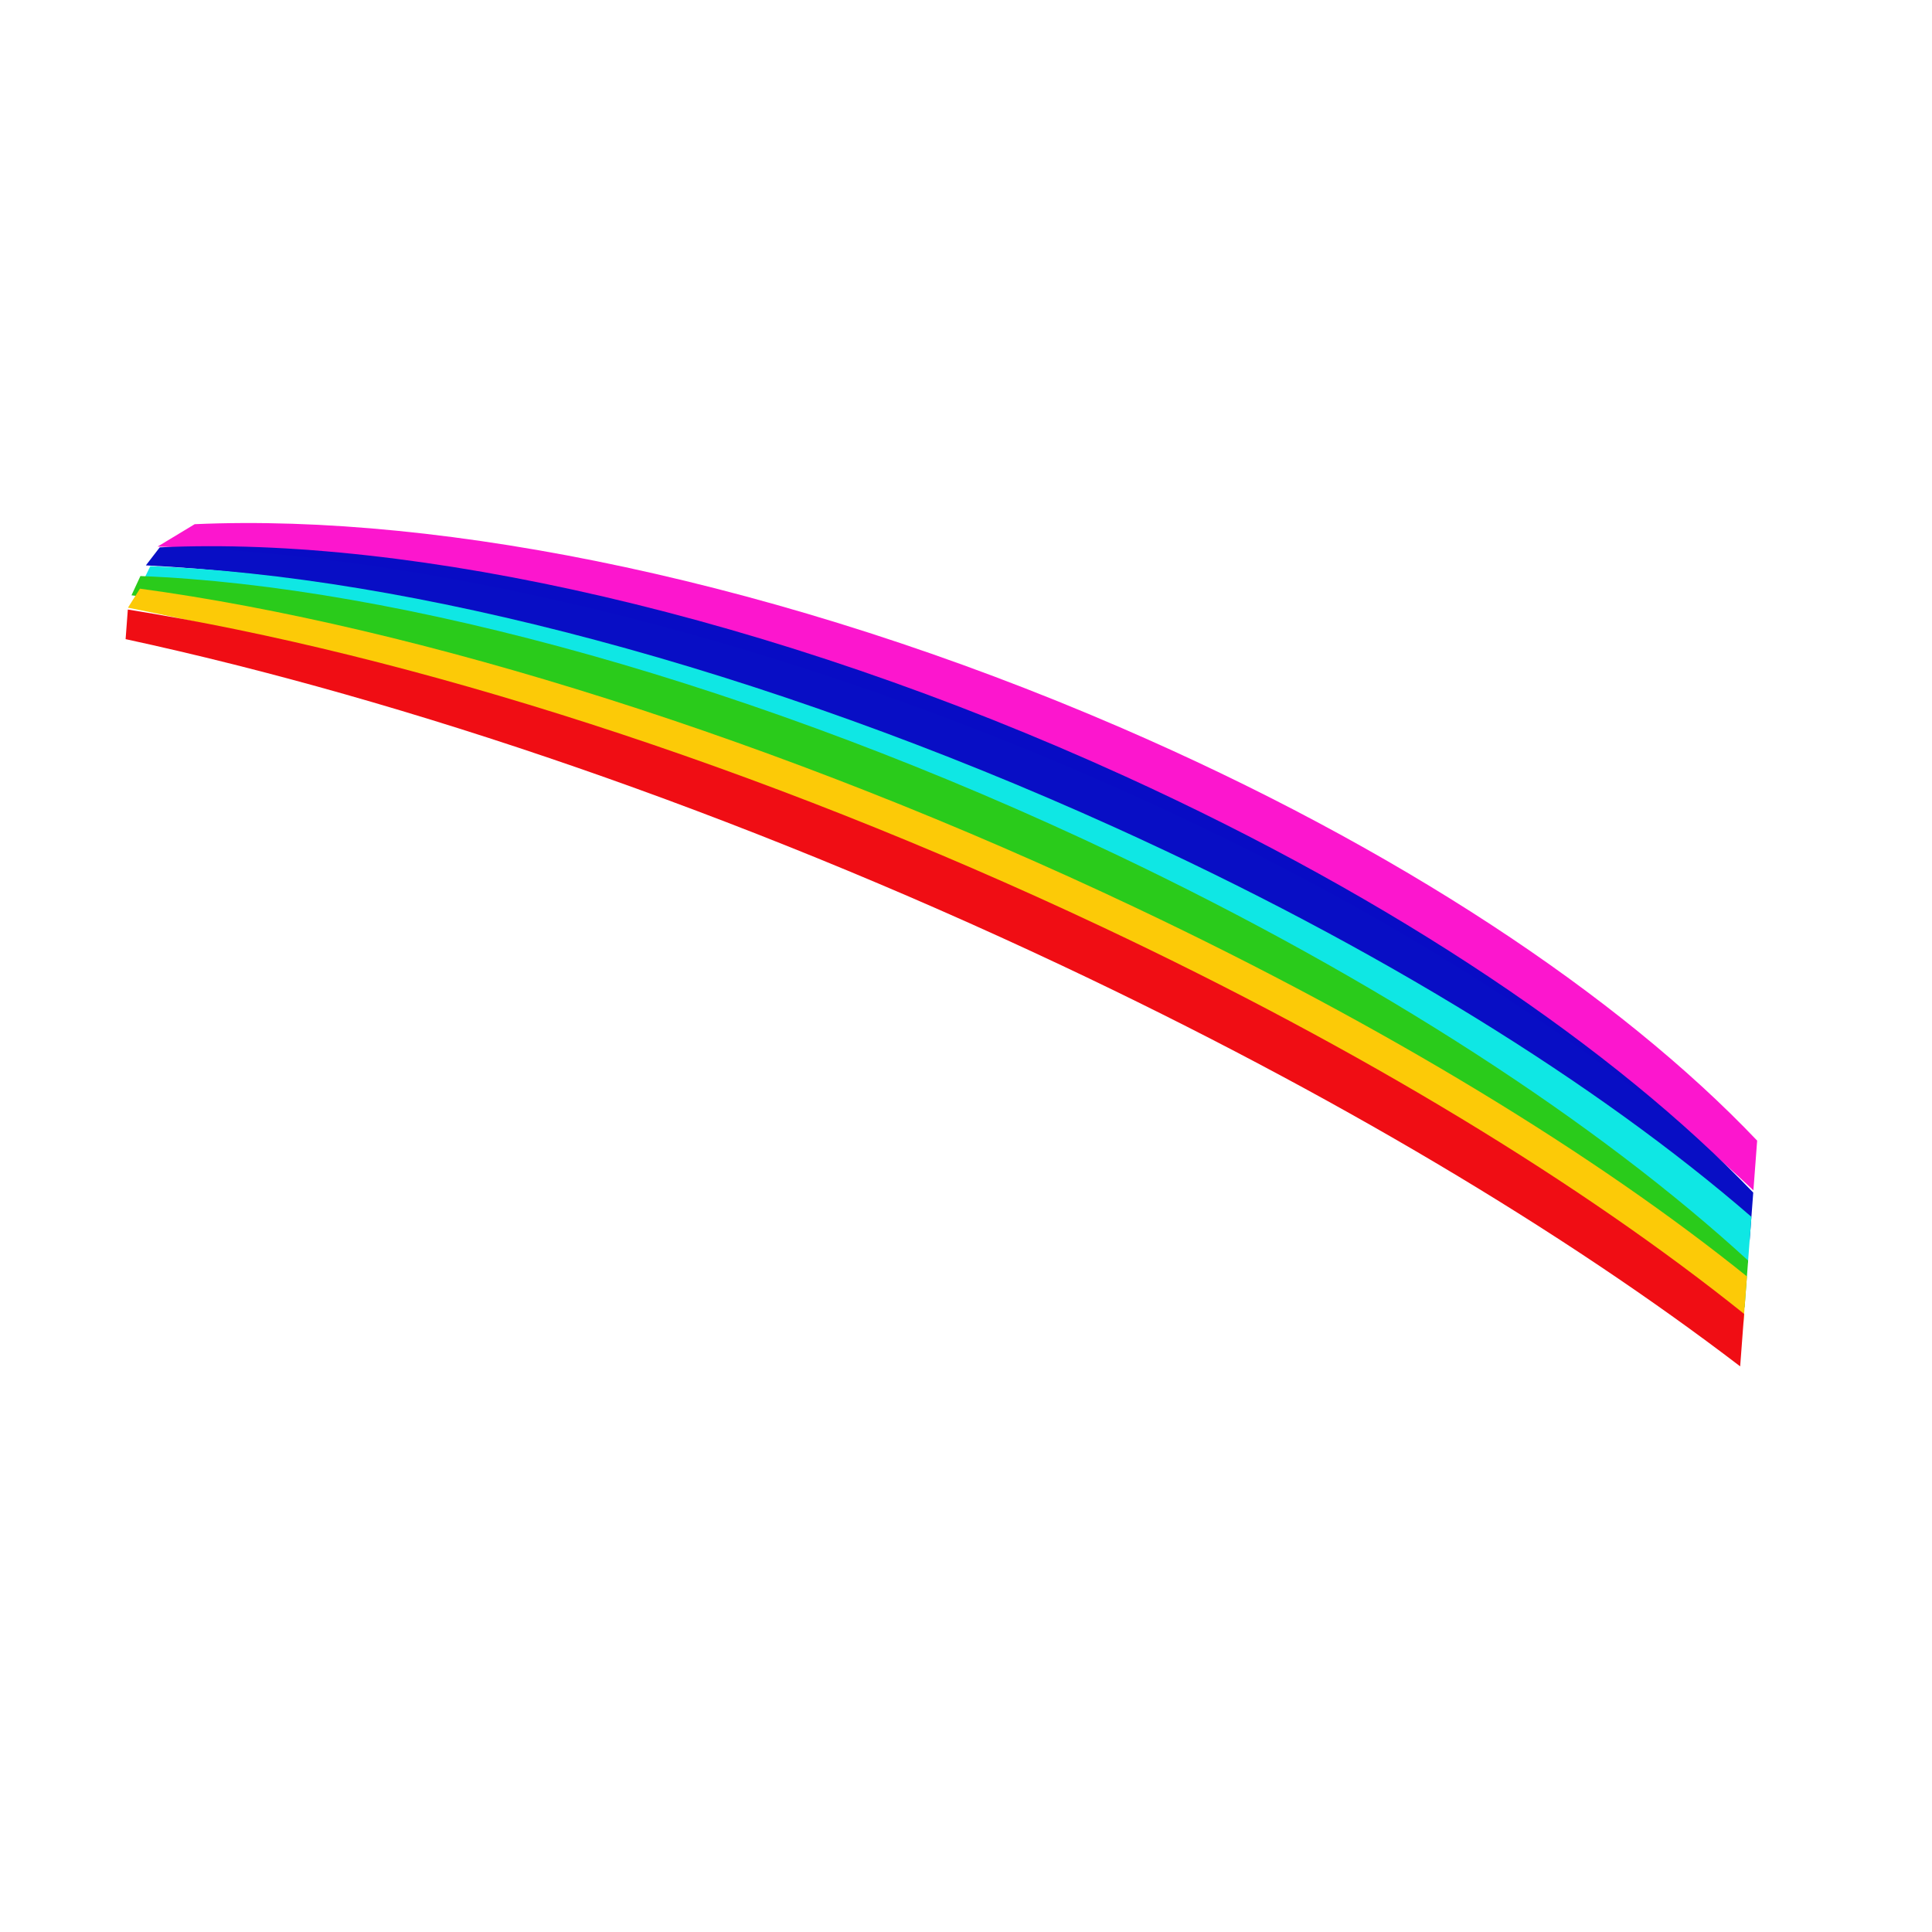
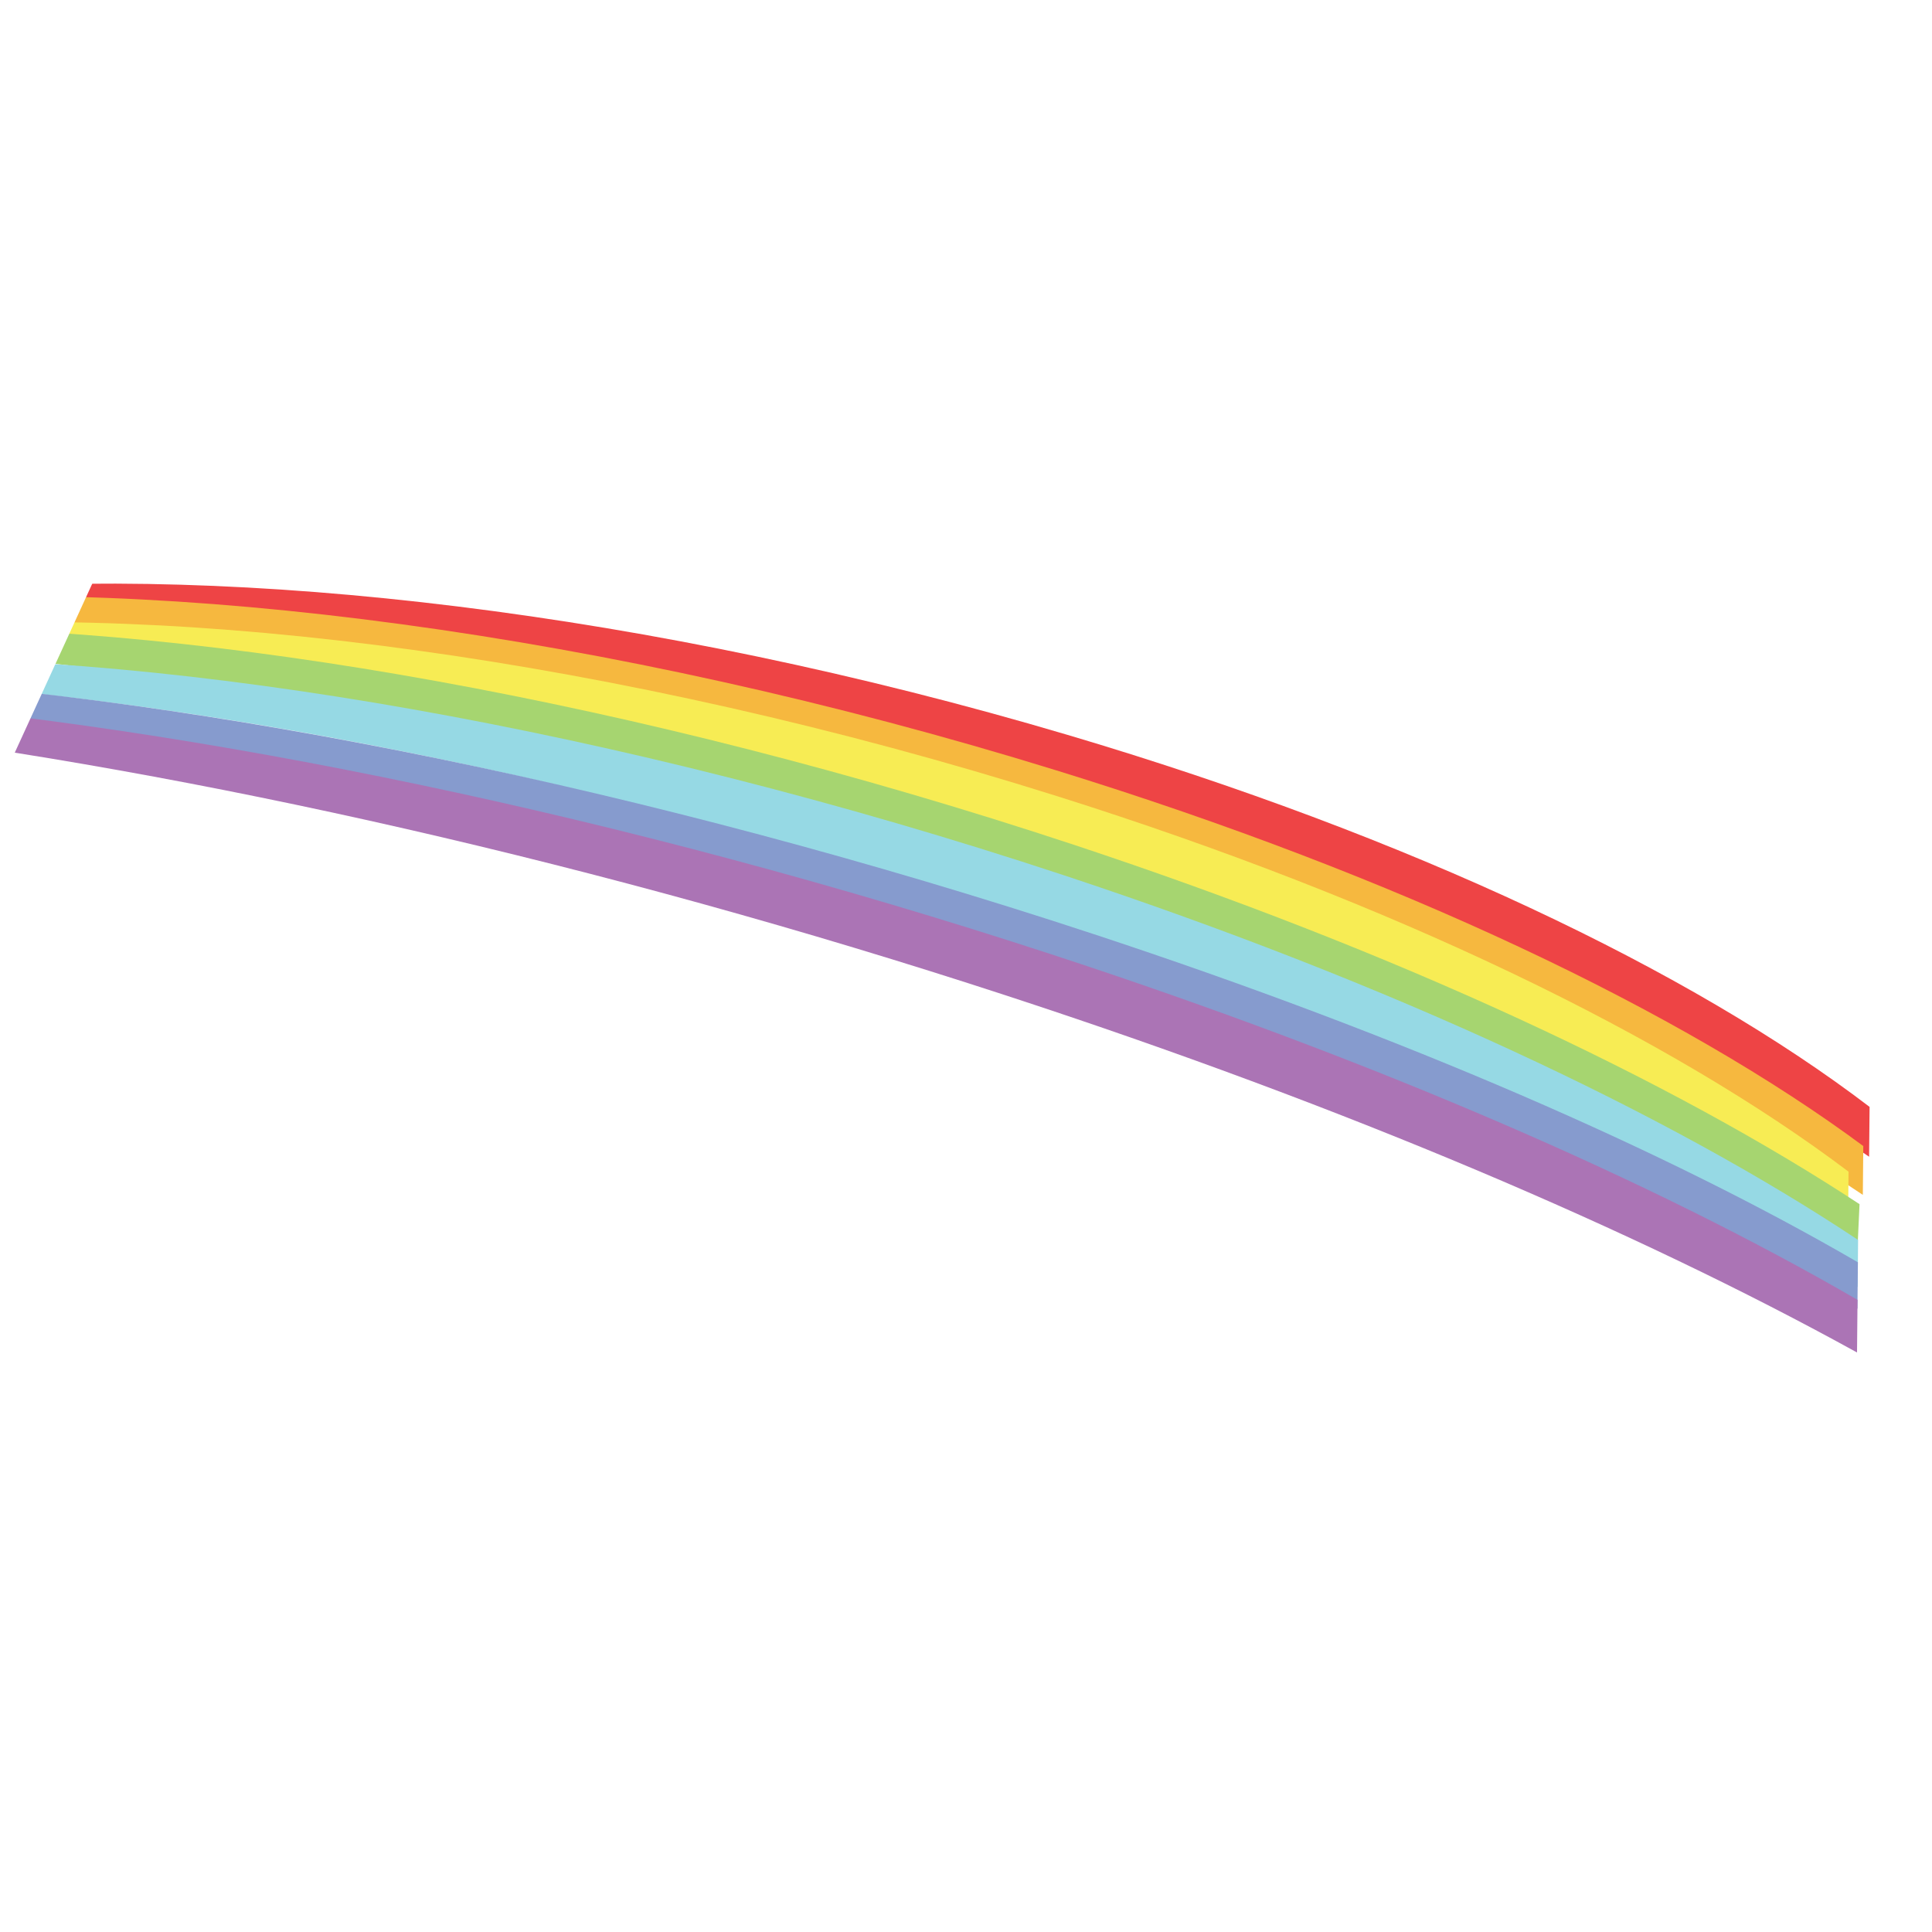
- <svg xmlns="http://www.w3.org/2000/svg" id="eWuoEb0ZTp71" viewBox="0 0 300 300" shape-rendering="geometricPrecision" text-rendering="geometricPrecision">
-   <g transform="matrix(1.30844 0.09844-.075023 0.997182-15.99662 36.63519)">
-     <path d="M148.665,61.825c33.717,15.288,61.317,35.738,78.881,56.59v7.737c-19.506-20.831-48.111-41.054-82.387-56.596-40.426-18.33-80.553-26.436-111.646-24.49l4.178-3.9c29.458-4.645,70.108,2.129,110.973,20.659h0Z" transform="translate(0 0.000001)" fill="#fc16ce" stroke-width="0" />
-     <path d="M149.718,69.363c33.123,16.001,60.306,36.564,77.828,57.14v7.583c-19.407-20.675-47.617-41.122-81.355-57.421-41.387-19.994-82.495-29.591-113.894-28.552l1.475-2.951c29.759-4.798,72.752,3.335,115.946,24.202v-0Z" transform="translate(0 0.000001)" fill="rgba(7,13,197,0.99)" stroke-width="0" />
-     <path d="M149.025,77.424c-43.348-20.784-85.872-30.767-116.196-29.24l-1.013,3.323c31.732,1.688,72.46,12.778,113.967,32.679c32.754,15.704,60.927,34.466,81.763,53.318v-7.222c-19.183-18.695-46.398-37.457-78.521-52.858l0.0 0Z" fill="#0fe7e4" stroke-width="0" />
-     <path d="M149.394,81.606c32.247,16.367,59.36,36.081,78.152,55.486v7.313c-20.495-19.635-48.618-39.4-81.546-56.112-41.888-21.26-83.172-33.329-115.136-35.381l.883-3.083c30.485-1.435,73.762,9.503,117.647,31.777ZM12.488,52.918c.448-.138.902-.272,1.362-.401l-.09.313c-.427.027-.851.056-1.272.088Z" fill="#2acb1b" stroke-width="0" />
-     <path d="M152.298,89.664c30.609,15.471,56.472,32.952,75.248,49.897v7.215c-20.428-17.517-47.641-35.481-79.447-51.557C106.255,74.069,64.393,60.195,30.559,54.87l1.246-3.083c32.87,2.587,76.759,15.772,120.493,37.877Z" fill="#fcca07" stroke-width="0" />
-     <path d="M148.325,92.94c31.925,16.022,59.11,34.367,79.221,52.455v8.172c-21.815-18.661-50.407-37.504-83.591-54.158C104.063,79.389,64.255,65.906,30.559,59.77v-4.611c33.51,3.685,75.642,16.641,117.766,37.781l0-0Z" fill="#f00d14" stroke-width="0" />
+ <svg xmlns="http://www.w3.org/2000/svg" id="evyACjRtogq1" viewBox="0 0 300 300" shape-rendering="geometricPrecision" text-rendering="geometricPrecision">
+   <g transform="matrix(1.586158 0.015085-.00951 0.999955-71.115 54.0197)" mask="url(#evyACjRtogq11)">
+     <g>
+       <path d="M148.665,61.825c33.717,15.288,61.317,35.738,78.881,56.59v7.737c-19.506-20.831-48.111-41.054-82.387-56.596-40.426-18.33-80.553-26.436-111.646-24.49l4.178-3.9c29.458-4.645,70.108,2.129,110.973,20.659h0Z" transform="translate(1-4)" fill="#eb2526" stroke-width="0" />
+       <path d="M149.718,69.363c33.123,16.001,60.306,36.564,77.828,57.14v7.583c-19.407-20.675-47.617-41.122-81.355-57.421-41.387-19.994-82.495-29.591-113.894-28.552l1.475-2.951c29.759-4.798,72.752,3.335,115.946,24.202v-0Z" transform="matrix(1.01943 0 0 1-4-6)" fill="#f5ac1f" stroke-width="0" />
+       <path d="M149.718,69.363c33.123,16.001,60.306,36.564,77.828,57.14v7.583c-19.407-20.675-47.617-41.122-81.355-57.421-41.387-19.994-82.495-29.591-113.894-28.552l1.475-2.951c29.759-4.798,72.752,3.335,115.946,24.202v-0Z" transform="translate(-1-2)" fill="#f6e938" stroke-width="0" />
+       <path d="M149.025,77.424c-43.348-20.784-85.872-30.767-116.196-29.24l-1.013,3.323c31.732,1.688,72.46,12.778,113.967,32.679c32.754,15.704,60.927,34.466,81.763,53.318v-7.222c-19.183-18.695-46.398-37.457-78.521-52.858l0.0 0Z" transform="matrix(.999733 0.023106-.023106 0.999733 3.17814-5.97168)" fill="#97ce59" stroke-width="0" />
+       <path d="M149.394,81.606c32.247,16.367,59.36,36.081,78.152,55.486v7.313c-20.495-19.635-48.618-39.4-81.546-56.112-41.888-21.26-83.172-33.329-115.136-35.381l.883-3.083c30.485-1.435,73.762,9.503,117.647,31.777ZM12.488,52.918c.448-.138.902-.272,1.362-.401l-.09.313c-.427.027-.851.056-1.272.088Z" transform="translate(0-2)" fill="#85d3df" stroke-width="0" />
+       <path d="M152.298,89.664c30.609,15.471,56.472,32.952,75.248,49.897v7.215c-20.428-17.517-47.641-35.481-79.447-51.557C106.255,74.069,64.393,60.195,30.559,54.87l1.246-3.083c32.87,2.587,76.759,15.772,120.493,37.877Z" transform="translate(0-1)" fill="#728ac6" stroke-width="0" />
+       <path d="M148.325,92.94c31.925,16.022,59.11,34.367,79.221,52.455v8.172c-21.815-18.661-50.407-37.504-83.591-54.158C104.063,79.389,64.255,65.906,30.559,59.77v-4.611c33.51,3.685,75.642,16.641,117.766,37.781l0-0Z" transform="translate(0-1)" fill="#9d5da9" stroke-width="0" />
+     </g>
+     <mask id="evyACjRtogq11" mask-type="luminance" x="-150%" y="-150%" height="400%" width="400%">
+       <rect width="37.863" height="50.922" rx="0" ry="0" transform="matrix(.73315-2.60131 4.18403 1.17922 34.7266 104.468)" fill="#d2dbed" stroke-width="0" />
+     </mask>
  </g>
</svg>
